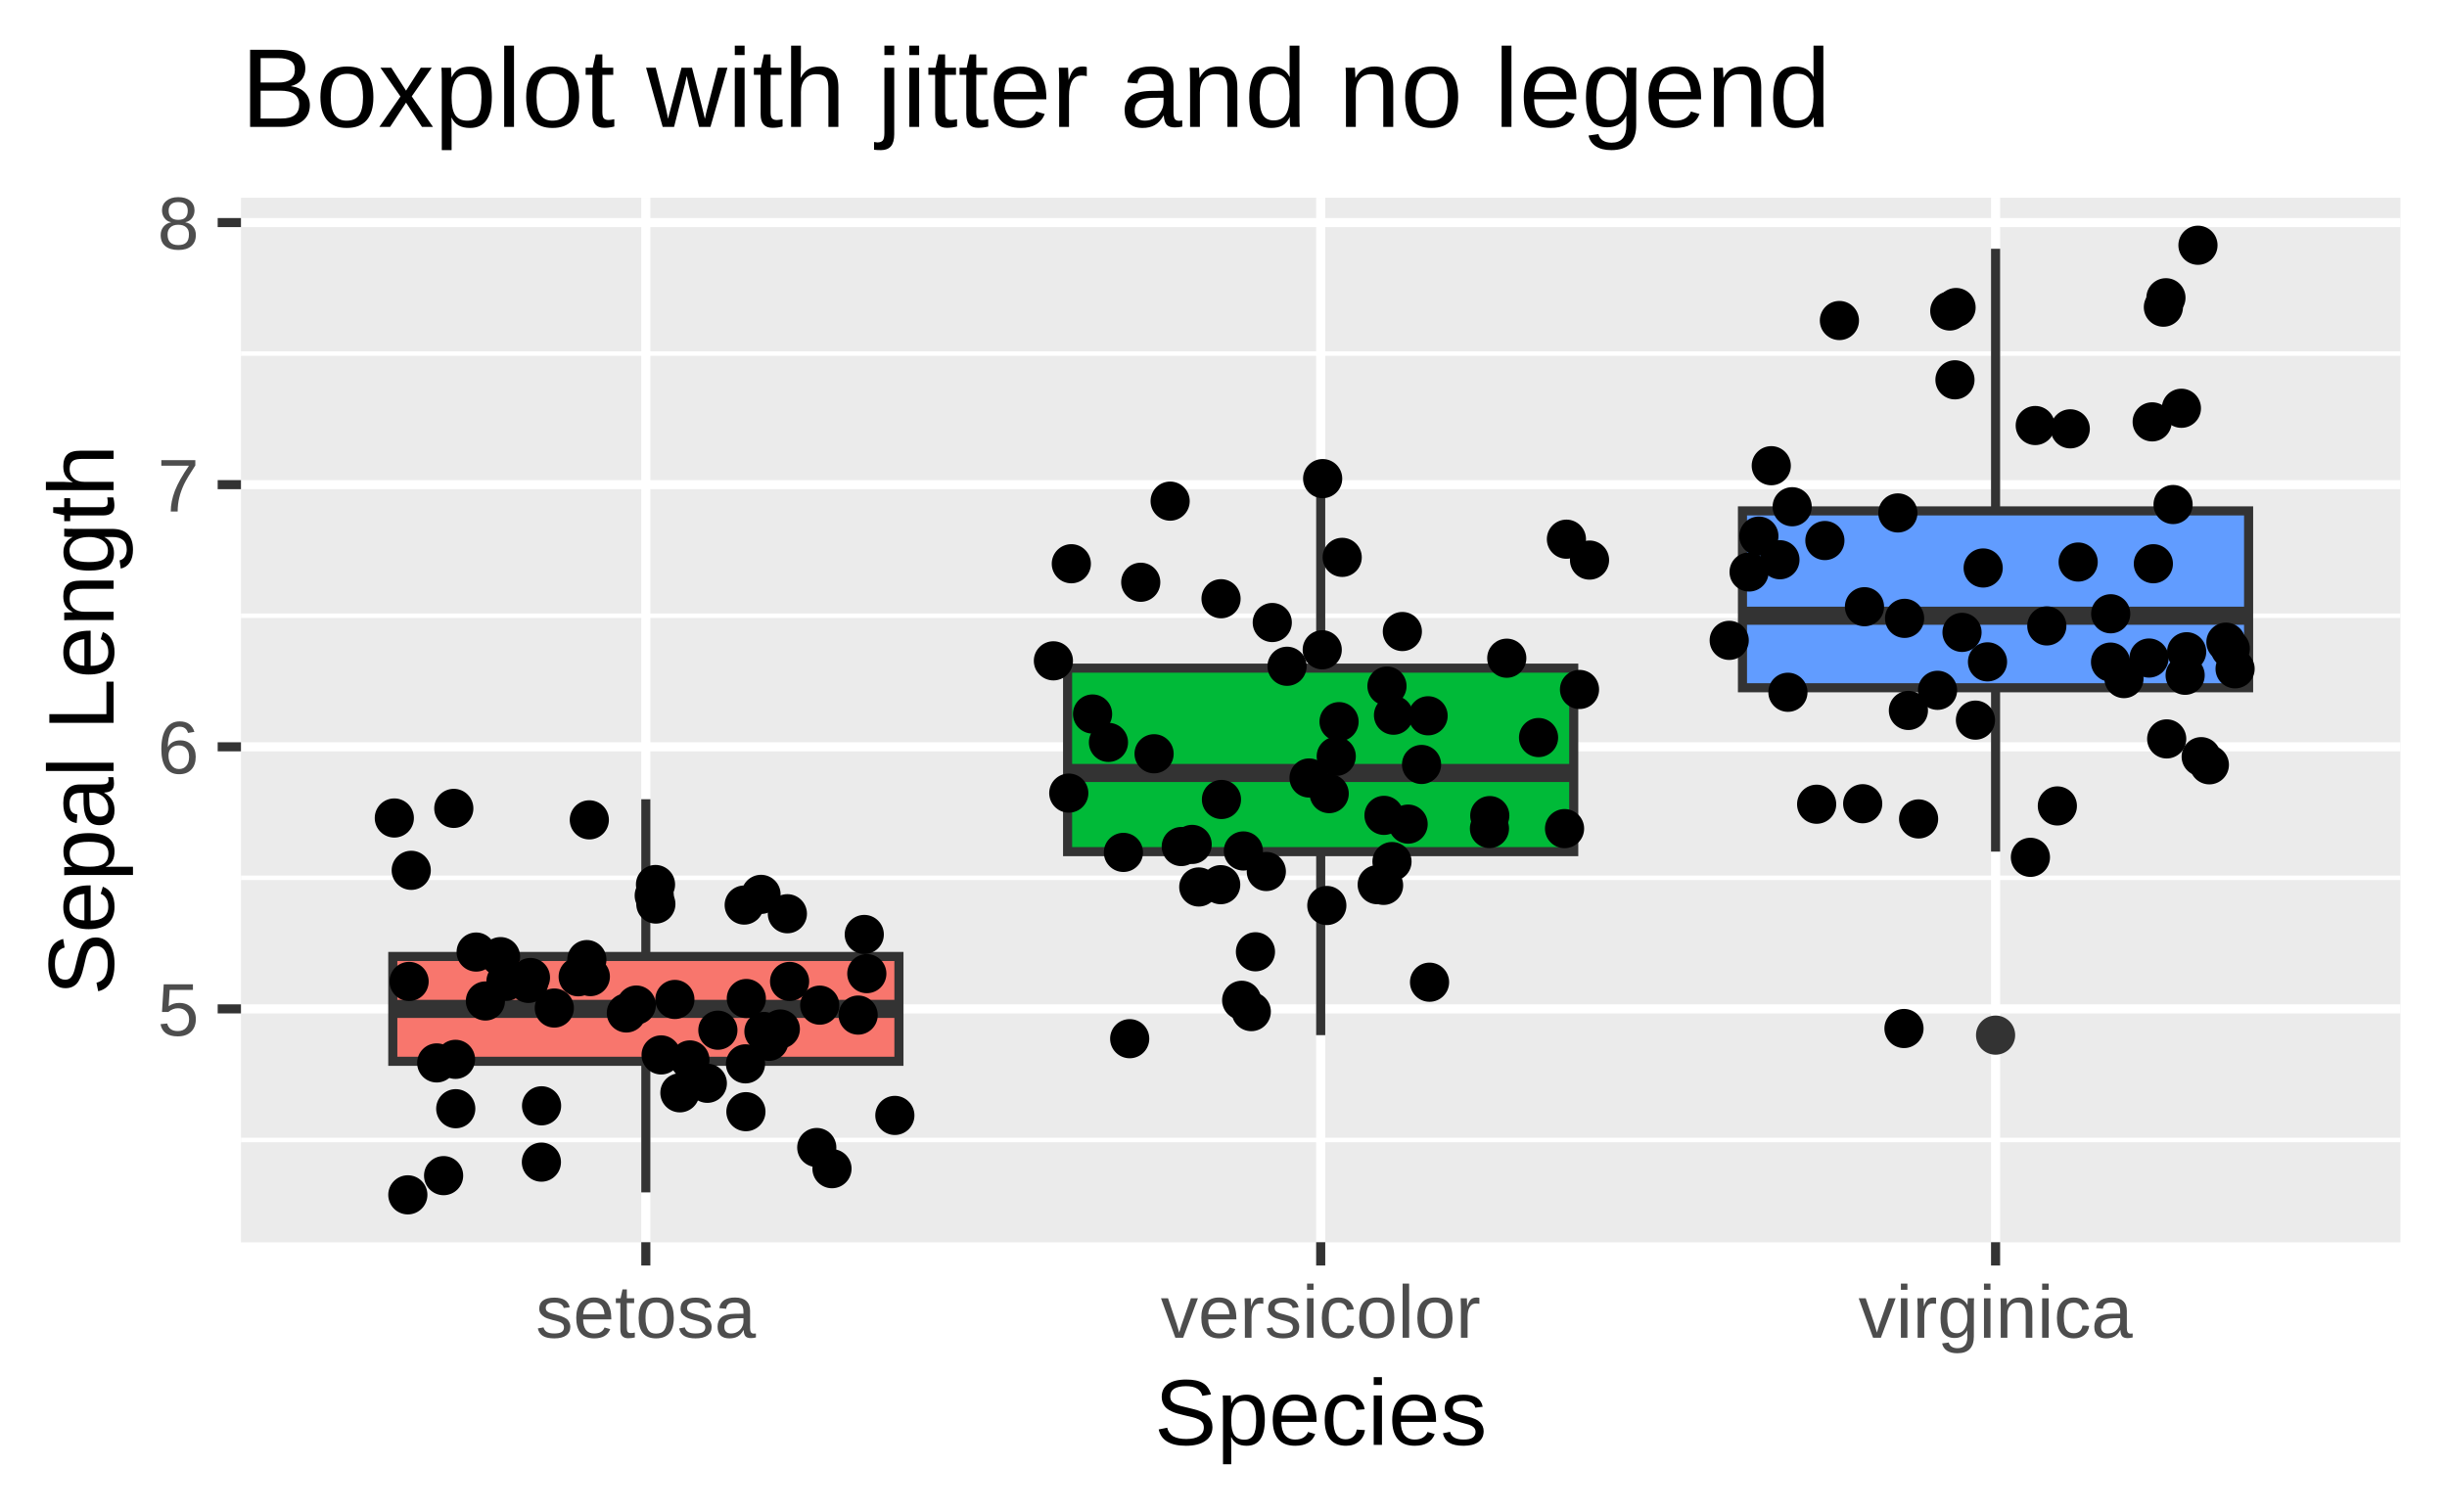
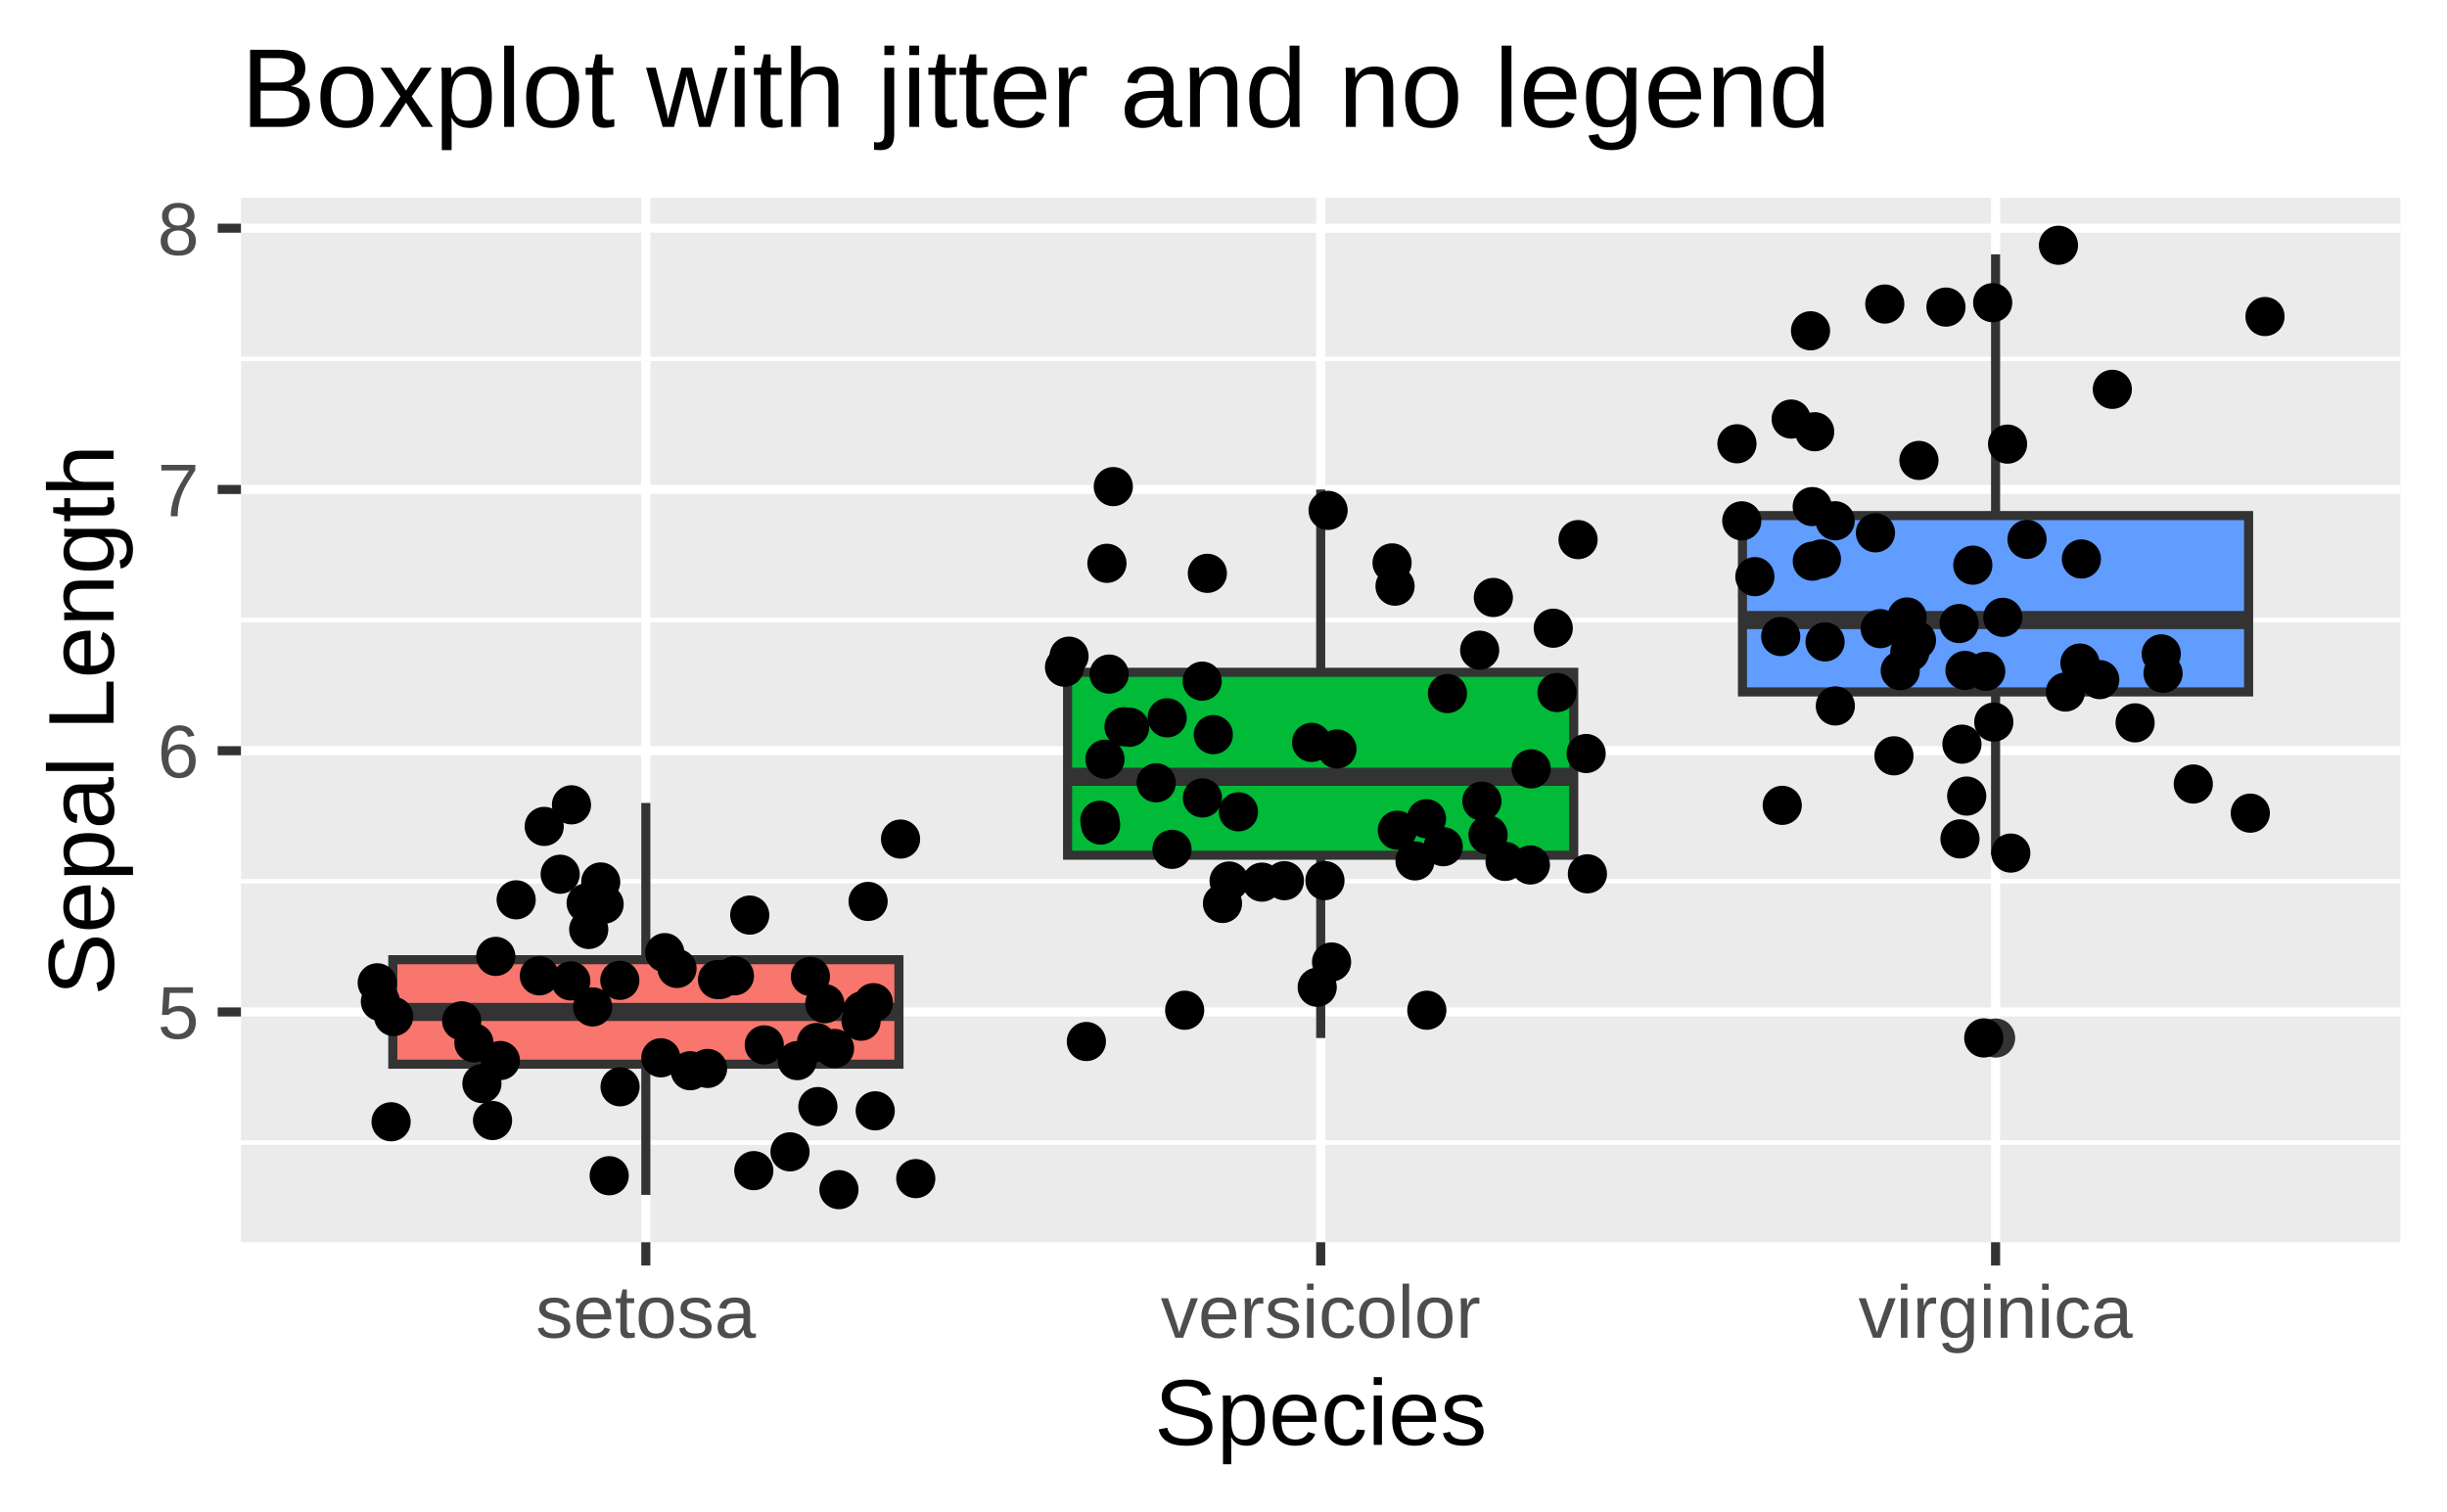
<svg xmlns="http://www.w3.org/2000/svg" class="svglite" width="288.00pt" height="177.98pt" viewBox="0 0 288.00 177.98">
  <defs>
    <style type="text/css">
    .svglite line, .svglite polyline, .svglite polygon, .svglite path, .svglite rect, .svglite circle {
      fill: none;
      stroke: #000000;
      stroke-linecap: round;
      stroke-linejoin: round;
      stroke-miterlimit: 10.00;
    }
    .svglite text {
      white-space: pre;
    }
  </style>
  </defs>
  <rect width="100%" height="100%" style="stroke: none; fill: #FFFFFF;" />
  <defs>
    <clipPath id="cpMC4wMHwyODguMDB8MC4wMHwxNzcuOTg=">
      <rect x="0.00" y="0.00" width="288.00" height="177.98" />
    </clipPath>
  </defs>
  <g clip-path="url(#cpMC4wMHwyODguMDB8MC4wMHwxNzcuOTg=)">
    <rect x="0.00" y="0.00" width="288.00" height="177.98" style="stroke-width: 1.07; stroke: #FFFFFF; fill: #FFFFFF;" />
  </g>
  <defs>
    <clipPath id="cpMjguMzZ8MjgyLjUyfDIzLjI4fDE0Ni4yMw==">
      <rect x="28.36" y="23.28" width="254.16" height="122.96" />
    </clipPath>
  </defs>
  <g clip-path="url(#cpMjguMzZ8MjgyLjUyfDIzLjI4fDE0Ni4yMw==)">
    <rect x="28.36" y="23.28" width="254.16" height="122.96" style="stroke-width: 1.07; stroke: none; fill: #EBEBEB;" />
-     <polyline points="28.36,134.19 282.52,134.19 " style="stroke-width: 0.53; stroke: #FFFFFF; stroke-linecap: butt;" />
-     <polyline points="28.36,103.33 282.52,103.33 " style="stroke-width: 0.53; stroke: #FFFFFF; stroke-linecap: butt;" />
-     <polyline points="28.36,72.48 282.52,72.48 " style="stroke-width: 0.53; stroke: #FFFFFF; stroke-linecap: butt;" />
-     <polyline points="28.36,41.62 282.52,41.62 " style="stroke-width: 0.53; stroke: #FFFFFF; stroke-linecap: butt;" />
-     <polyline points="28.36,118.76 282.52,118.76 " style="stroke-width: 1.07; stroke: #FFFFFF; stroke-linecap: butt;" />
-     <polyline points="28.36,87.91 282.52,87.91 " style="stroke-width: 1.07; stroke: #FFFFFF; stroke-linecap: butt;" />
-     <polyline points="28.36,57.05 282.52,57.05 " style="stroke-width: 1.07; stroke: #FFFFFF; stroke-linecap: butt;" />
-     <polyline points="28.36,26.20 282.52,26.20 " style="stroke-width: 1.07; stroke: #FFFFFF; stroke-linecap: butt;" />
+     <polyline points="28.36,134.50 282.52,134.50 " style="stroke-width: 0.53; stroke: #FFFFFF; stroke-linecap: butt;" />
+     <polyline points="28.36,103.74 282.52,103.74 " style="stroke-width: 0.53; stroke: #FFFFFF; stroke-linecap: butt;" />
+     <polyline points="28.36,72.99 282.52,72.99 " style="stroke-width: 0.53; stroke: #FFFFFF; stroke-linecap: butt;" />
+     <polyline points="28.36,42.24 282.52,42.24 " style="stroke-width: 0.53; stroke: #FFFFFF; stroke-linecap: butt;" />
+     <polyline points="28.36,119.12 282.52,119.12 " style="stroke-width: 1.07; stroke: #FFFFFF; stroke-linecap: butt;" />
+     <polyline points="28.36,88.37 282.52,88.37 " style="stroke-width: 1.07; stroke: #FFFFFF; stroke-linecap: butt;" />
+     <polyline points="28.36,57.62 282.52,57.62 " style="stroke-width: 1.07; stroke: #FFFFFF; stroke-linecap: butt;" />
+     <polyline points="28.36,26.86 282.52,26.86 " style="stroke-width: 1.07; stroke: #FFFFFF; stroke-linecap: butt;" />
    <polyline points="76.01,146.23 76.01,23.28 " style="stroke-width: 1.07; stroke: #FFFFFF; stroke-linecap: butt;" />
    <polyline points="155.44,146.23 155.44,23.28 " style="stroke-width: 1.07; stroke: #FFFFFF; stroke-linecap: butt;" />
    <polyline points="234.87,146.23 234.87,23.28 " style="stroke-width: 1.07; stroke: #FFFFFF; stroke-linecap: butt;" />
-     <line x1="76.01" y1="112.59" x2="76.01" y2="94.08" style="stroke-width: 1.07; stroke: #333333; stroke-linecap: butt;" />
-     <line x1="76.01" y1="124.93" x2="76.01" y2="140.36" style="stroke-width: 1.07; stroke: #333333; stroke-linecap: butt;" />
-     <polygon points="46.23,112.59 46.23,124.93 105.80,124.93 105.80,112.59 46.23,112.59 " style="stroke-width: 1.07; stroke: #333333; stroke-linecap: butt; stroke-linejoin: miter; fill: #F8766D;" />
-     <line x1="46.23" y1="118.76" x2="105.80" y2="118.76" style="stroke-width: 2.13; stroke: #333333; stroke-linecap: butt; stroke-linejoin: miter;" />
-     <line x1="155.44" y1="78.65" x2="155.44" y2="57.05" style="stroke-width: 1.07; stroke: #333333; stroke-linecap: butt;" />
-     <line x1="155.44" y1="100.25" x2="155.44" y2="121.85" style="stroke-width: 1.07; stroke: #333333; stroke-linecap: butt;" />
-     <polygon points="125.65,78.65 125.65,100.25 185.22,100.25 185.22,78.65 125.65,78.65 " style="stroke-width: 1.07; stroke: #333333; stroke-linecap: butt; stroke-linejoin: miter; fill: #00BA38;" />
-     <line x1="125.65" y1="90.99" x2="185.22" y2="90.99" style="stroke-width: 2.13; stroke: #333333; stroke-linecap: butt; stroke-linejoin: miter;" />
-     <circle cx="234.87" cy="121.85" r="1.95" style="stroke-width: 0.71; stroke: #333333; fill: #333333;" />
-     <line x1="234.87" y1="60.14" x2="234.87" y2="29.28" style="stroke-width: 1.07; stroke: #333333; stroke-linecap: butt;" />
-     <line x1="234.87" y1="80.96" x2="234.87" y2="100.25" style="stroke-width: 1.07; stroke: #333333; stroke-linecap: butt;" />
-     <polygon points="205.08,60.14 205.08,80.96 264.65,80.96 264.65,60.14 205.08,60.14 " style="stroke-width: 1.07; stroke: #333333; stroke-linecap: butt; stroke-linejoin: miter; fill: #619CFF;" />
-     <line x1="205.08" y1="72.48" x2="264.65" y2="72.48" style="stroke-width: 2.13; stroke: #333333; stroke-linecap: butt; stroke-linejoin: miter;" />
-     <circle cx="92.93" cy="115.53" r="1.95" style="stroke-width: 0.71; fill: #000000;" />
-     <circle cx="84.49" cy="121.27" r="1.95" style="stroke-width: 0.71; fill: #000000;" />
-     <circle cx="80.02" cy="128.64" r="1.95" style="stroke-width: 0.71; fill: #000000;" />
-     <circle cx="53.64" cy="130.51" r="1.95" style="stroke-width: 0.71; fill: #000000;" />
-     <circle cx="96.48" cy="118.32" r="1.95" style="stroke-width: 0.71; fill: #000000;" />
-     <circle cx="92.67" cy="107.56" r="1.95" style="stroke-width: 0.71; fill: #000000;" />
-     <circle cx="63.74" cy="130.17" r="1.95" style="stroke-width: 0.71; fill: #000000;" />
-     <circle cx="73.72" cy="119.24" r="1.95" style="stroke-width: 0.71; fill: #000000;" />
-     <circle cx="97.92" cy="137.57" r="1.95" style="stroke-width: 0.71; fill: #000000;" />
-     <circle cx="90.50" cy="122.58" r="1.95" style="stroke-width: 0.71; fill: #000000;" />
-     <circle cx="87.59" cy="106.54" r="1.95" style="stroke-width: 0.71; fill: #000000;" />
-     <circle cx="81.20" cy="124.77" r="1.95" style="stroke-width: 0.71; fill: #000000;" />
-     <circle cx="53.61" cy="124.70" r="1.95" style="stroke-width: 0.71; fill: #000000;" />
-     <circle cx="48.00" cy="140.65" r="1.95" style="stroke-width: 0.71; fill: #000000;" />
-     <circle cx="53.41" cy="95.16" r="1.95" style="stroke-width: 0.71; fill: #000000;" />
-     <circle cx="69.36" cy="96.51" r="1.95" style="stroke-width: 0.71; fill: #000000;" />
-     <circle cx="89.57" cy="105.28" r="1.95" style="stroke-width: 0.71; fill: #000000;" />
-     <circle cx="69.48" cy="114.96" r="1.95" style="stroke-width: 0.71; fill: #000000;" />
-     <circle cx="46.41" cy="96.29" r="1.95" style="stroke-width: 0.71; fill: #000000;" />
-     <circle cx="48.15" cy="115.53" r="1.95" style="stroke-width: 0.71; fill: #000000;" />
-     <circle cx="77.00" cy="105.42" r="1.95" style="stroke-width: 0.71; fill: #000000;" />
-     <circle cx="68.05" cy="114.98" r="1.95" style="stroke-width: 0.71; fill: #000000;" />
-     <circle cx="87.79" cy="130.86" r="1.95" style="stroke-width: 0.71; fill: #000000;" />
-     <circle cx="102.02" cy="114.61" r="1.95" style="stroke-width: 0.71; fill: #000000;" />
-     <circle cx="77.81" cy="124.18" r="1.95" style="stroke-width: 0.71; fill: #000000;" />
-     <circle cx="57.13" cy="117.83" r="1.95" style="stroke-width: 0.71; fill: #000000;" />
-     <circle cx="101.00" cy="119.49" r="1.95" style="stroke-width: 0.71; fill: #000000;" />
-     <circle cx="69.07" cy="112.96" r="1.95" style="stroke-width: 0.71; fill: #000000;" />
-     <circle cx="56.04" cy="112.07" r="1.95" style="stroke-width: 0.71; fill: #000000;" />
-     <circle cx="83.25" cy="127.52" r="1.95" style="stroke-width: 0.71; fill: #000000;" />
-     <circle cx="51.40" cy="125.12" r="1.95" style="stroke-width: 0.71; fill: #000000;" />
-     <circle cx="77.19" cy="106.42" r="1.95" style="stroke-width: 0.71; fill: #000000;" />
-     <circle cx="58.91" cy="112.61" r="1.95" style="stroke-width: 0.71; fill: #000000;" />
-     <circle cx="77.15" cy="104.12" r="1.95" style="stroke-width: 0.71; fill: #000000;" />
-     <circle cx="91.84" cy="121.13" r="1.95" style="stroke-width: 0.71; fill: #000000;" />
-     <circle cx="74.89" cy="118.31" r="1.95" style="stroke-width: 0.71; fill: #000000;" />
-     <circle cx="48.40" cy="102.45" r="1.95" style="stroke-width: 0.71; fill: #000000;" />
-     <circle cx="89.91" cy="121.42" r="1.95" style="stroke-width: 0.71; fill: #000000;" />
-     <circle cx="52.21" cy="138.39" r="1.95" style="stroke-width: 0.71; fill: #000000;" />
-     <circle cx="62.20" cy="115.76" r="1.95" style="stroke-width: 0.71; fill: #000000;" />
-     <circle cx="87.84" cy="117.54" r="1.95" style="stroke-width: 0.71; fill: #000000;" />
-     <circle cx="96.13" cy="135.08" r="1.95" style="stroke-width: 0.71; fill: #000000;" />
-     <circle cx="63.72" cy="136.80" r="1.95" style="stroke-width: 0.71; fill: #000000;" />
-     <circle cx="65.24" cy="118.66" r="1.95" style="stroke-width: 0.71; fill: #000000;" />
-     <circle cx="59.55" cy="115.52" r="1.95" style="stroke-width: 0.71; fill: #000000;" />
-     <circle cx="87.74" cy="125.23" r="1.95" style="stroke-width: 0.71; fill: #000000;" />
-     <circle cx="62.43" cy="115.07" r="1.95" style="stroke-width: 0.71; fill: #000000;" />
-     <circle cx="105.32" cy="131.30" r="1.95" style="stroke-width: 0.71; fill: #000000;" />
-     <circle cx="101.72" cy="110.00" r="1.95" style="stroke-width: 0.71; fill: #000000;" />
-     <circle cx="79.43" cy="117.65" r="1.95" style="stroke-width: 0.71; fill: #000000;" />
-     <circle cx="155.67" cy="56.34" r="1.95" style="stroke-width: 0.71; fill: #000000;" />
-     <circle cx="155.62" cy="76.49" r="1.95" style="stroke-width: 0.71; fill: #000000;" />
-     <circle cx="137.72" cy="58.99" r="1.95" style="stroke-width: 0.71; fill: #000000;" />
-     <circle cx="143.67" cy="104.14" r="1.95" style="stroke-width: 0.71; fill: #000000;" />
-     <circle cx="149.74" cy="73.28" r="1.95" style="stroke-width: 0.71; fill: #000000;" />
-     <circle cx="175.30" cy="97.53" r="1.95" style="stroke-width: 0.71; fill: #000000;" />
-     <circle cx="123.98" cy="77.79" r="1.95" style="stroke-width: 0.71; fill: #000000;" />
-     <circle cx="132.96" cy="122.27" r="1.95" style="stroke-width: 0.71; fill: #000000;" />
-     <circle cx="143.71" cy="70.48" r="1.95" style="stroke-width: 0.71; fill: #000000;" />
-     <circle cx="147.76" cy="112.04" r="1.95" style="stroke-width: 0.71; fill: #000000;" />
-     <circle cx="146.14" cy="117.75" r="1.95" style="stroke-width: 0.71; fill: #000000;" />
-     <circle cx="154.07" cy="91.58" r="1.95" style="stroke-width: 0.71; fill: #000000;" />
-     <circle cx="157.27" cy="89.03" r="1.95" style="stroke-width: 0.71; fill: #000000;" />
-     <circle cx="164.01" cy="84.19" r="1.95" style="stroke-width: 0.71; fill: #000000;" />
-     <circle cx="146.34" cy="100.17" r="1.95" style="stroke-width: 0.71; fill: #000000;" />
-     <circle cx="157.97" cy="65.61" r="1.95" style="stroke-width: 0.71; fill: #000000;" />
-     <circle cx="139.03" cy="99.65" r="1.95" style="stroke-width: 0.71; fill: #000000;" />
-     <circle cx="143.76" cy="94.11" r="1.95" style="stroke-width: 0.71; fill: #000000;" />
-     <circle cx="185.90" cy="81.16" r="1.95" style="stroke-width: 0.71; fill: #000000;" />
-     <circle cx="140.31" cy="99.40" r="1.95" style="stroke-width: 0.71; fill: #000000;" />
-     <circle cx="167.31" cy="89.99" r="1.95" style="stroke-width: 0.71; fill: #000000;" />
-     <circle cx="157.60" cy="84.95" r="1.95" style="stroke-width: 0.71; fill: #000000;" />
-     <circle cx="151.48" cy="78.43" r="1.95" style="stroke-width: 0.71; fill: #000000;" />
-     <circle cx="168.08" cy="84.26" r="1.95" style="stroke-width: 0.71; fill: #000000;" />
-     <circle cx="165.05" cy="74.34" r="1.95" style="stroke-width: 0.71; fill: #000000;" />
-     <circle cx="134.26" cy="68.54" r="1.95" style="stroke-width: 0.71; fill: #000000;" />
-     <circle cx="184.36" cy="63.47" r="1.95" style="stroke-width: 0.71; fill: #000000;" />
-     <circle cx="126.09" cy="66.36" r="1.95" style="stroke-width: 0.71; fill: #000000;" />
-     <circle cx="135.83" cy="88.73" r="1.95" style="stroke-width: 0.71; fill: #000000;" />
-     <circle cx="184.14" cy="97.54" r="1.95" style="stroke-width: 0.71; fill: #000000;" />
-     <circle cx="149.04" cy="102.59" r="1.95" style="stroke-width: 0.71; fill: #000000;" />
-     <circle cx="162.09" cy="104.14" r="1.95" style="stroke-width: 0.71; fill: #000000;" />
-     <circle cx="156.44" cy="93.42" r="1.95" style="stroke-width: 0.71; fill: #000000;" />
-     <circle cx="181.08" cy="86.82" r="1.95" style="stroke-width: 0.71; fill: #000000;" />
-     <circle cx="156.16" cy="106.59" r="1.95" style="stroke-width: 0.71; fill: #000000;" />
-     <circle cx="130.46" cy="87.39" r="1.95" style="stroke-width: 0.71; fill: #000000;" />
-     <circle cx="187.08" cy="65.93" r="1.95" style="stroke-width: 0.71; fill: #000000;" />
-     <circle cx="177.34" cy="77.48" r="1.95" style="stroke-width: 0.71; fill: #000000;" />
-     <circle cx="132.22" cy="100.34" r="1.95" style="stroke-width: 0.71; fill: #000000;" />
-     <circle cx="162.84" cy="104.22" r="1.95" style="stroke-width: 0.71; fill: #000000;" />
-     <circle cx="141.09" cy="104.41" r="1.95" style="stroke-width: 0.71; fill: #000000;" />
-     <circle cx="128.59" cy="84.05" r="1.95" style="stroke-width: 0.71; fill: #000000;" />
-     <circle cx="125.79" cy="93.36" r="1.95" style="stroke-width: 0.71; fill: #000000;" />
-     <circle cx="147.27" cy="119.08" r="1.95" style="stroke-width: 0.71; fill: #000000;" />
-     <circle cx="163.83" cy="101.42" r="1.95" style="stroke-width: 0.71; fill: #000000;" />
-     <circle cx="162.89" cy="95.98" r="1.95" style="stroke-width: 0.71; fill: #000000;" />
-     <circle cx="165.73" cy="97.01" r="1.95" style="stroke-width: 0.71; fill: #000000;" />
-     <circle cx="163.24" cy="80.76" r="1.95" style="stroke-width: 0.71; fill: #000000;" />
-     <circle cx="168.25" cy="115.62" r="1.95" style="stroke-width: 0.71; fill: #000000;" />
-     <circle cx="175.34" cy="96.01" r="1.95" style="stroke-width: 0.71; fill: #000000;" />
-     <circle cx="263.06" cy="78.73" r="1.95" style="stroke-width: 0.71; fill: #000000;" />
-     <circle cx="242.14" cy="94.87" r="1.95" style="stroke-width: 0.71; fill: #000000;" />
-     <circle cx="208.47" cy="54.82" r="1.95" style="stroke-width: 0.71; fill: #000000;" />
-     <circle cx="257.18" cy="79.49" r="1.95" style="stroke-width: 0.71; fill: #000000;" />
-     <circle cx="248.42" cy="72.25" r="1.95" style="stroke-width: 0.71; fill: #000000;" />
-     <circle cx="216.49" cy="37.73" r="1.95" style="stroke-width: 0.71; fill: #000000;" />
-     <circle cx="224.09" cy="121.07" r="1.95" style="stroke-width: 0.71; fill: #000000;" />
-     <circle cx="256.74" cy="48.06" r="1.95" style="stroke-width: 0.71; fill: #000000;" />
-     <circle cx="233.41" cy="66.86" r="1.95" style="stroke-width: 0.71; fill: #000000;" />
-     <circle cx="253.30" cy="49.66" r="1.95" style="stroke-width: 0.71; fill: #000000;" />
-     <circle cx="219.44" cy="71.42" r="1.95" style="stroke-width: 0.71; fill: #000000;" />
-     <circle cx="230.92" cy="74.44" r="1.95" style="stroke-width: 0.71; fill: #000000;" />
-     <circle cx="207.01" cy="63.11" r="1.95" style="stroke-width: 0.71; fill: #000000;" />
-     <circle cx="225.81" cy="96.40" r="1.95" style="stroke-width: 0.71; fill: #000000;" />
-     <circle cx="219.23" cy="94.61" r="1.95" style="stroke-width: 0.71; fill: #000000;" />
-     <circle cx="261.98" cy="75.59" r="1.95" style="stroke-width: 0.71; fill: #000000;" />
-     <circle cx="224.16" cy="72.79" r="1.95" style="stroke-width: 0.71; fill: #000000;" />
-     <circle cx="229.48" cy="36.61" r="1.95" style="stroke-width: 0.71; fill: #000000;" />
-     <circle cx="230.22" cy="36.20" r="1.95" style="stroke-width: 0.71; fill: #000000;" />
-     <circle cx="259.07" cy="89.07" r="1.95" style="stroke-width: 0.71; fill: #000000;" />
-     <circle cx="210.93" cy="59.65" r="1.95" style="stroke-width: 0.71; fill: #000000;" />
-     <circle cx="238.97" cy="100.92" r="1.95" style="stroke-width: 0.71; fill: #000000;" />
-     <circle cx="254.92" cy="35.05" r="1.95" style="stroke-width: 0.71; fill: #000000;" />
-     <circle cx="248.40" cy="77.94" r="1.95" style="stroke-width: 0.71; fill: #000000;" />
-     <circle cx="209.49" cy="65.89" r="1.95" style="stroke-width: 0.71; fill: #000000;" />
-     <circle cx="239.54" cy="50.09" r="1.95" style="stroke-width: 0.71; fill: #000000;" />
-     <circle cx="228.04" cy="81.26" r="1.95" style="stroke-width: 0.71; fill: #000000;" />
-     <circle cx="232.50" cy="84.77" r="1.95" style="stroke-width: 0.71; fill: #000000;" />
-     <circle cx="262.49" cy="76.36" r="1.95" style="stroke-width: 0.71; fill: #000000;" />
-     <circle cx="243.66" cy="50.48" r="1.95" style="stroke-width: 0.71; fill: #000000;" />
-     <circle cx="230.09" cy="44.71" r="1.95" style="stroke-width: 0.71; fill: #000000;" />
-     <circle cx="258.69" cy="28.87" r="1.95" style="stroke-width: 0.71; fill: #000000;" />
-     <circle cx="257.36" cy="76.72" r="1.95" style="stroke-width: 0.71; fill: #000000;" />
-     <circle cx="252.93" cy="77.46" r="1.95" style="stroke-width: 0.71; fill: #000000;" />
-     <circle cx="224.61" cy="83.63" r="1.95" style="stroke-width: 0.71; fill: #000000;" />
-     <circle cx="254.62" cy="36.16" r="1.95" style="stroke-width: 0.71; fill: #000000;" />
-     <circle cx="249.98" cy="79.88" r="1.95" style="stroke-width: 0.71; fill: #000000;" />
-     <circle cx="203.52" cy="75.38" r="1.95" style="stroke-width: 0.71; fill: #000000;" />
-     <circle cx="255.01" cy="86.98" r="1.95" style="stroke-width: 0.71; fill: #000000;" />
-     <circle cx="223.37" cy="60.38" r="1.95" style="stroke-width: 0.71; fill: #000000;" />
-     <circle cx="253.44" cy="66.36" r="1.95" style="stroke-width: 0.71; fill: #000000;" />
-     <circle cx="255.76" cy="59.39" r="1.95" style="stroke-width: 0.71; fill: #000000;" />
-     <circle cx="213.81" cy="94.67" r="1.95" style="stroke-width: 0.71; fill: #000000;" />
-     <circle cx="214.78" cy="63.63" r="1.95" style="stroke-width: 0.71; fill: #000000;" />
-     <circle cx="244.59" cy="66.16" r="1.95" style="stroke-width: 0.71; fill: #000000;" />
-     <circle cx="205.86" cy="67.33" r="1.95" style="stroke-width: 0.71; fill: #000000;" />
-     <circle cx="233.92" cy="77.91" r="1.95" style="stroke-width: 0.71; fill: #000000;" />
-     <circle cx="240.90" cy="73.68" r="1.95" style="stroke-width: 0.71; fill: #000000;" />
-     <circle cx="210.43" cy="81.49" r="1.95" style="stroke-width: 0.71; fill: #000000;" />
-     <circle cx="260.03" cy="90.03" r="1.95" style="stroke-width: 0.71; fill: #000000;" />
+     <line x1="76.01" y1="112.97" x2="76.01" y2="94.52" style="stroke-width: 1.07; stroke: #333333; stroke-linecap: butt;" />
+     <line x1="76.01" y1="125.27" x2="76.01" y2="140.65" style="stroke-width: 1.07; stroke: #333333; stroke-linecap: butt;" />
+     <polygon points="46.23,112.97 46.23,125.27 105.80,125.27 105.80,112.97 46.23,112.97 " style="stroke-width: 1.07; stroke: #333333; stroke-linecap: butt; stroke-linejoin: miter; fill: #F8766D;" />
+     <line x1="46.23" y1="119.12" x2="105.80" y2="119.12" style="stroke-width: 2.13; stroke: #333333; stroke-linecap: butt; stroke-linejoin: miter;" />
+     <line x1="155.44" y1="79.14" x2="155.44" y2="57.62" style="stroke-width: 1.07; stroke: #333333; stroke-linecap: butt;" />
+     <line x1="155.44" y1="100.67" x2="155.44" y2="122.19" style="stroke-width: 1.07; stroke: #333333; stroke-linecap: butt;" />
+     <polygon points="125.65,79.14 125.65,100.67 185.22,100.67 185.22,79.14 125.65,79.14 " style="stroke-width: 1.07; stroke: #333333; stroke-linecap: butt; stroke-linejoin: miter; fill: #00BA38;" />
+     <line x1="125.65" y1="91.44" x2="185.22" y2="91.44" style="stroke-width: 2.13; stroke: #333333; stroke-linecap: butt; stroke-linejoin: miter;" />
+     <circle cx="234.87" cy="122.19" r="1.95" style="stroke-width: 0.71; stroke: #333333; fill: #333333;" />
+     <line x1="234.87" y1="60.69" x2="234.87" y2="29.94" style="stroke-width: 1.07; stroke: #333333; stroke-linecap: butt;" />
+     <line x1="234.87" y1="81.45" x2="234.87" y2="100.67" style="stroke-width: 1.07; stroke: #333333; stroke-linecap: butt;" />
+     <polygon points="205.08,60.69 205.08,81.45 264.65,81.45 264.65,60.69 205.08,60.69 " style="stroke-width: 1.07; stroke: #333333; stroke-linecap: butt; stroke-linejoin: miter; fill: #619CFF;" />
+     <line x1="205.08" y1="72.99" x2="264.65" y2="72.99" style="stroke-width: 2.13; stroke: #333333; stroke-linecap: butt; stroke-linejoin: miter;" />
+     <circle cx="44.40" cy="115.69" r="1.95" style="stroke-width: 0.71; fill: #000000;" />
+     <circle cx="96.10" cy="122.72" r="1.95" style="stroke-width: 0.71; fill: #000000;" />
+     <circle cx="72.98" cy="127.93" r="1.95" style="stroke-width: 0.71; fill: #000000;" />
+     <circle cx="96.26" cy="130.26" r="1.95" style="stroke-width: 0.71; fill: #000000;" />
+     <circle cx="101.51" cy="118.98" r="1.95" style="stroke-width: 0.71; fill: #000000;" />
+     <circle cx="71.10" cy="106.44" r="1.95" style="stroke-width: 0.71; fill: #000000;" />
+     <circle cx="46.03" cy="132.05" r="1.95" style="stroke-width: 0.71; fill: #000000;" />
+     <circle cx="69.75" cy="118.53" r="1.95" style="stroke-width: 0.71; fill: #000000;" />
+     <circle cx="88.72" cy="137.80" r="1.95" style="stroke-width: 0.71; fill: #000000;" />
+     <circle cx="55.78" cy="122.76" r="1.95" style="stroke-width: 0.71; fill: #000000;" />
+     <circle cx="68.99" cy="106.30" r="1.95" style="stroke-width: 0.71; fill: #000000;" />
+     <circle cx="77.78" cy="124.52" r="1.95" style="stroke-width: 0.71; fill: #000000;" />
+     <circle cx="83.28" cy="125.77" r="1.95" style="stroke-width: 0.71; fill: #000000;" />
+     <circle cx="98.74" cy="140.04" r="1.95" style="stroke-width: 0.71; fill: #000000;" />
+     <circle cx="67.26" cy="94.74" r="1.95" style="stroke-width: 0.71; fill: #000000;" />
+     <circle cx="105.99" cy="98.77" r="1.95" style="stroke-width: 0.71; fill: #000000;" />
+     <circle cx="60.75" cy="105.92" r="1.95" style="stroke-width: 0.71; fill: #000000;" />
+     <circle cx="63.48" cy="114.87" r="1.95" style="stroke-width: 0.71; fill: #000000;" />
+     <circle cx="64.05" cy="97.28" r="1.95" style="stroke-width: 0.71; fill: #000000;" />
+     <circle cx="72.95" cy="115.40" r="1.95" style="stroke-width: 0.71; fill: #000000;" />
+     <circle cx="88.24" cy="107.72" r="1.95" style="stroke-width: 0.71; fill: #000000;" />
+     <circle cx="95.38" cy="114.94" r="1.95" style="stroke-width: 0.71; fill: #000000;" />
+     <circle cx="57.97" cy="131.90" r="1.95" style="stroke-width: 0.71; fill: #000000;" />
+     <circle cx="84.45" cy="115.31" r="1.95" style="stroke-width: 0.71; fill: #000000;" />
+     <circle cx="93.83" cy="124.85" r="1.95" style="stroke-width: 0.71; fill: #000000;" />
+     <circle cx="44.77" cy="117.90" r="1.95" style="stroke-width: 0.71; fill: #000000;" />
+     <circle cx="46.33" cy="119.66" r="1.95" style="stroke-width: 0.71; fill: #000000;" />
+     <circle cx="78.24" cy="112.14" r="1.95" style="stroke-width: 0.71; fill: #000000;" />
+     <circle cx="79.68" cy="114.00" r="1.95" style="stroke-width: 0.71; fill: #000000;" />
+     <circle cx="56.72" cy="127.55" r="1.95" style="stroke-width: 0.71; fill: #000000;" />
+     <circle cx="81.24" cy="126.04" r="1.95" style="stroke-width: 0.71; fill: #000000;" />
+     <circle cx="102.17" cy="106.11" r="1.95" style="stroke-width: 0.71; fill: #000000;" />
+     <circle cx="58.35" cy="112.58" r="1.95" style="stroke-width: 0.71; fill: #000000;" />
+     <circle cx="70.70" cy="103.82" r="1.95" style="stroke-width: 0.71; fill: #000000;" />
+     <circle cx="89.95" cy="123.00" r="1.95" style="stroke-width: 0.71; fill: #000000;" />
+     <circle cx="102.80" cy="118.03" r="1.95" style="stroke-width: 0.71; fill: #000000;" />
+     <circle cx="65.93" cy="102.91" r="1.95" style="stroke-width: 0.71; fill: #000000;" />
+     <circle cx="98.22" cy="123.42" r="1.95" style="stroke-width: 0.71; fill: #000000;" />
+     <circle cx="107.78" cy="138.74" r="1.95" style="stroke-width: 0.71; fill: #000000;" />
+     <circle cx="84.78" cy="115.29" r="1.95" style="stroke-width: 0.71; fill: #000000;" />
+     <circle cx="54.34" cy="120.17" r="1.95" style="stroke-width: 0.71; fill: #000000;" />
+     <circle cx="92.98" cy="135.59" r="1.95" style="stroke-width: 0.71; fill: #000000;" />
+     <circle cx="71.70" cy="138.40" r="1.95" style="stroke-width: 0.71; fill: #000000;" />
+     <circle cx="101.34" cy="120.21" r="1.95" style="stroke-width: 0.71; fill: #000000;" />
+     <circle cx="67.18" cy="115.47" r="1.95" style="stroke-width: 0.71; fill: #000000;" />
+     <circle cx="58.89" cy="124.84" r="1.95" style="stroke-width: 0.71; fill: #000000;" />
+     <circle cx="86.44" cy="114.87" r="1.95" style="stroke-width: 0.71; fill: #000000;" />
+     <circle cx="103.01" cy="130.76" r="1.95" style="stroke-width: 0.71; fill: #000000;" />
+     <circle cx="69.29" cy="109.41" r="1.95" style="stroke-width: 0.71; fill: #000000;" />
+     <circle cx="97.08" cy="118.15" r="1.95" style="stroke-width: 0.71; fill: #000000;" />
+     <circle cx="131.03" cy="57.28" r="1.95" style="stroke-width: 0.71; fill: #000000;" />
+     <circle cx="125.82" cy="77.24" r="1.95" style="stroke-width: 0.71; fill: #000000;" />
+     <circle cx="156.31" cy="60.08" r="1.95" style="stroke-width: 0.71; fill: #000000;" />
+     <circle cx="148.52" cy="103.84" r="1.95" style="stroke-width: 0.71; fill: #000000;" />
+     <circle cx="182.81" cy="73.95" r="1.95" style="stroke-width: 0.71; fill: #000000;" />
+     <circle cx="129.54" cy="97.12" r="1.95" style="stroke-width: 0.71; fill: #000000;" />
+     <circle cx="125.29" cy="78.54" r="1.95" style="stroke-width: 0.71; fill: #000000;" />
+     <circle cx="127.86" cy="122.60" r="1.95" style="stroke-width: 0.71; fill: #000000;" />
+     <circle cx="164.19" cy="69.00" r="1.95" style="stroke-width: 0.71; fill: #000000;" />
+     <circle cx="156.72" cy="113.24" r="1.95" style="stroke-width: 0.71; fill: #000000;" />
+     <circle cx="167.93" cy="118.92" r="1.95" style="stroke-width: 0.71; fill: #000000;" />
+     <circle cx="180.21" cy="90.51" r="1.95" style="stroke-width: 0.71; fill: #000000;" />
+     <circle cx="157.35" cy="88.17" r="1.95" style="stroke-width: 0.71; fill: #000000;" />
+     <circle cx="142.80" cy="86.48" r="1.95" style="stroke-width: 0.71; fill: #000000;" />
+     <circle cx="177.14" cy="101.40" r="1.95" style="stroke-width: 0.71; fill: #000000;" />
+     <circle cx="130.28" cy="66.31" r="1.95" style="stroke-width: 0.71; fill: #000000;" />
+     <circle cx="180.12" cy="101.82" r="1.95" style="stroke-width: 0.71; fill: #000000;" />
+     <circle cx="141.52" cy="93.93" r="1.95" style="stroke-width: 0.71; fill: #000000;" />
+     <circle cx="170.36" cy="81.64" r="1.95" style="stroke-width: 0.71; fill: #000000;" />
+     <circle cx="166.54" cy="101.34" r="1.95" style="stroke-width: 0.71; fill: #000000;" />
+     <circle cx="136.08" cy="92.15" r="1.95" style="stroke-width: 0.71; fill: #000000;" />
+     <circle cx="137.37" cy="84.50" r="1.95" style="stroke-width: 0.71; fill: #000000;" />
+     <circle cx="130.54" cy="79.35" r="1.95" style="stroke-width: 0.71; fill: #000000;" />
+     <circle cx="132.29" cy="85.55" r="1.95" style="stroke-width: 0.71; fill: #000000;" />
+     <circle cx="174.15" cy="76.54" r="1.95" style="stroke-width: 0.71; fill: #000000;" />
+     <circle cx="175.76" cy="70.33" r="1.95" style="stroke-width: 0.71; fill: #000000;" />
+     <circle cx="185.73" cy="63.52" r="1.95" style="stroke-width: 0.71; fill: #000000;" />
+     <circle cx="142.10" cy="67.49" r="1.95" style="stroke-width: 0.71; fill: #000000;" />
+     <circle cx="186.68" cy="88.70" r="1.95" style="stroke-width: 0.71; fill: #000000;" />
+     <circle cx="175.14" cy="98.28" r="1.95" style="stroke-width: 0.71; fill: #000000;" />
+     <circle cx="151.17" cy="103.67" r="1.95" style="stroke-width: 0.71; fill: #000000;" />
+     <circle cx="186.83" cy="102.86" r="1.95" style="stroke-width: 0.71; fill: #000000;" />
+     <circle cx="174.41" cy="94.31" r="1.95" style="stroke-width: 0.71; fill: #000000;" />
+     <circle cx="154.37" cy="87.39" r="1.95" style="stroke-width: 0.71; fill: #000000;" />
+     <circle cx="143.88" cy="106.35" r="1.95" style="stroke-width: 0.71; fill: #000000;" />
+     <circle cx="130.05" cy="89.37" r="1.95" style="stroke-width: 0.71; fill: #000000;" />
+     <circle cx="163.84" cy="66.26" r="1.95" style="stroke-width: 0.71; fill: #000000;" />
+     <circle cx="141.49" cy="80.18" r="1.95" style="stroke-width: 0.71; fill: #000000;" />
+     <circle cx="137.94" cy="99.98" r="1.95" style="stroke-width: 0.71; fill: #000000;" />
+     <circle cx="144.66" cy="103.71" r="1.95" style="stroke-width: 0.71; fill: #000000;" />
+     <circle cx="155.94" cy="103.66" r="1.95" style="stroke-width: 0.71; fill: #000000;" />
+     <circle cx="132.95" cy="85.61" r="1.95" style="stroke-width: 0.71; fill: #000000;" />
+     <circle cx="145.76" cy="95.56" r="1.95" style="stroke-width: 0.71; fill: #000000;" />
+     <circle cx="139.43" cy="118.92" r="1.95" style="stroke-width: 0.71; fill: #000000;" />
+     <circle cx="169.86" cy="99.67" r="1.95" style="stroke-width: 0.71; fill: #000000;" />
+     <circle cx="167.89" cy="96.38" r="1.95" style="stroke-width: 0.71; fill: #000000;" />
+     <circle cx="164.46" cy="97.73" r="1.95" style="stroke-width: 0.71; fill: #000000;" />
+     <circle cx="183.25" cy="81.52" r="1.95" style="stroke-width: 0.71; fill: #000000;" />
+     <circle cx="155.03" cy="116.21" r="1.95" style="stroke-width: 0.71; fill: #000000;" />
+     <circle cx="129.45" cy="96.56" r="1.95" style="stroke-width: 0.71; fill: #000000;" />
+     <circle cx="223.65" cy="78.95" r="1.95" style="stroke-width: 0.71; fill: #000000;" />
+     <circle cx="264.85" cy="95.72" r="1.95" style="stroke-width: 0.71; fill: #000000;" />
+     <circle cx="225.85" cy="54.20" r="1.95" style="stroke-width: 0.71; fill: #000000;" />
+     <circle cx="254.58" cy="79.26" r="1.95" style="stroke-width: 0.71; fill: #000000;" />
+     <circle cx="221.29" cy="74.00" r="1.95" style="stroke-width: 0.71; fill: #000000;" />
+     <circle cx="213.09" cy="38.94" r="1.95" style="stroke-width: 0.71; fill: #000000;" />
+     <circle cx="233.48" cy="122.18" r="1.95" style="stroke-width: 0.71; fill: #000000;" />
+     <circle cx="210.81" cy="49.33" r="1.95" style="stroke-width: 0.71; fill: #000000;" />
+     <circle cx="213.30" cy="66.06" r="1.95" style="stroke-width: 0.71; fill: #000000;" />
+     <circle cx="204.43" cy="52.24" r="1.95" style="stroke-width: 0.71; fill: #000000;" />
+     <circle cx="235.72" cy="72.67" r="1.95" style="stroke-width: 0.71; fill: #000000;" />
+     <circle cx="224.78" cy="76.76" r="1.95" style="stroke-width: 0.71; fill: #000000;" />
+     <circle cx="238.57" cy="63.49" r="1.95" style="stroke-width: 0.71; fill: #000000;" />
+     <circle cx="230.68" cy="98.75" r="1.95" style="stroke-width: 0.71; fill: #000000;" />
+     <circle cx="231.47" cy="93.71" r="1.95" style="stroke-width: 0.71; fill: #000000;" />
+     <circle cx="225.56" cy="75.37" r="1.95" style="stroke-width: 0.71; fill: #000000;" />
+     <circle cx="224.45" cy="72.63" r="1.95" style="stroke-width: 0.71; fill: #000000;" />
+     <circle cx="229.03" cy="36.15" r="1.95" style="stroke-width: 0.71; fill: #000000;" />
+     <circle cx="266.58" cy="37.26" r="1.95" style="stroke-width: 0.71; fill: #000000;" />
+     <circle cx="222.91" cy="88.97" r="1.95" style="stroke-width: 0.71; fill: #000000;" />
+     <circle cx="205.00" cy="61.31" r="1.95" style="stroke-width: 0.71; fill: #000000;" />
+     <circle cx="236.66" cy="100.42" r="1.95" style="stroke-width: 0.71; fill: #000000;" />
+     <circle cx="234.53" cy="35.63" r="1.95" style="stroke-width: 0.71; fill: #000000;" />
+     <circle cx="233.71" cy="79.02" r="1.95" style="stroke-width: 0.71; fill: #000000;" />
+     <circle cx="214.37" cy="65.79" r="1.95" style="stroke-width: 0.71; fill: #000000;" />
+     <circle cx="236.28" cy="52.28" r="1.95" style="stroke-width: 0.71; fill: #000000;" />
+     <circle cx="216.01" cy="83.10" r="1.95" style="stroke-width: 0.71; fill: #000000;" />
+     <circle cx="234.66" cy="85.00" r="1.95" style="stroke-width: 0.71; fill: #000000;" />
+     <circle cx="254.37" cy="76.97" r="1.95" style="stroke-width: 0.71; fill: #000000;" />
+     <circle cx="213.58" cy="50.82" r="1.95" style="stroke-width: 0.71; fill: #000000;" />
+     <circle cx="248.61" cy="45.83" r="1.95" style="stroke-width: 0.71; fill: #000000;" />
+     <circle cx="242.27" cy="28.87" r="1.95" style="stroke-width: 0.71; fill: #000000;" />
+     <circle cx="209.58" cy="74.93" r="1.95" style="stroke-width: 0.71; fill: #000000;" />
+     <circle cx="231.27" cy="78.92" r="1.95" style="stroke-width: 0.71; fill: #000000;" />
+     <circle cx="251.29" cy="85.09" r="1.95" style="stroke-width: 0.71; fill: #000000;" />
+     <circle cx="221.83" cy="35.79" r="1.95" style="stroke-width: 0.71; fill: #000000;" />
+     <circle cx="244.80" cy="78.05" r="1.95" style="stroke-width: 0.71; fill: #000000;" />
+     <circle cx="214.80" cy="75.56" r="1.95" style="stroke-width: 0.71; fill: #000000;" />
+     <circle cx="230.91" cy="87.60" r="1.95" style="stroke-width: 0.71; fill: #000000;" />
+     <circle cx="215.99" cy="61.30" r="1.95" style="stroke-width: 0.71; fill: #000000;" />
+     <circle cx="244.97" cy="65.80" r="1.95" style="stroke-width: 0.71; fill: #000000;" />
+     <circle cx="213.29" cy="59.63" r="1.95" style="stroke-width: 0.71; fill: #000000;" />
+     <circle cx="209.76" cy="94.80" r="1.95" style="stroke-width: 0.71; fill: #000000;" />
+     <circle cx="220.73" cy="62.72" r="1.95" style="stroke-width: 0.71; fill: #000000;" />
+     <circle cx="206.54" cy="67.88" r="1.95" style="stroke-width: 0.71; fill: #000000;" />
+     <circle cx="232.19" cy="66.53" r="1.95" style="stroke-width: 0.71; fill: #000000;" />
+     <circle cx="247.13" cy="80.00" r="1.95" style="stroke-width: 0.71; fill: #000000;" />
+     <circle cx="230.58" cy="73.40" r="1.95" style="stroke-width: 0.71; fill: #000000;" />
+     <circle cx="243.09" cy="81.46" r="1.95" style="stroke-width: 0.71; fill: #000000;" />
+     <circle cx="258.14" cy="92.29" r="1.95" style="stroke-width: 0.71; fill: #000000;" />
  </g>
  <g clip-path="url(#cpMC4wMHwyODguMDB8MC4wMHwxNzcuOTg=)">
-     <text x="23.43" y="121.92" text-anchor="end" style="font-size: 8.80px;fill: #4D4D4D; font-family: &quot;Arial&quot;;" textLength="4.90px" lengthAdjust="spacingAndGlyphs">5</text>
-     <text x="23.43" y="91.06" text-anchor="end" style="font-size: 8.80px;fill: #4D4D4D; font-family: &quot;Arial&quot;;" textLength="4.90px" lengthAdjust="spacingAndGlyphs">6</text>
-     <text x="23.43" y="60.21" text-anchor="end" style="font-size: 8.80px;fill: #4D4D4D; font-family: &quot;Arial&quot;;" textLength="4.90px" lengthAdjust="spacingAndGlyphs">7</text>
-     <text x="23.43" y="29.35" text-anchor="end" style="font-size: 8.80px;fill: #4D4D4D; font-family: &quot;Arial&quot;;" textLength="4.90px" lengthAdjust="spacingAndGlyphs">8</text>
-     <polyline points="25.62,118.76 28.36,118.76 " style="stroke-width: 1.07; stroke: #333333; stroke-linecap: butt;" />
-     <polyline points="25.62,87.91 28.36,87.91 " style="stroke-width: 1.07; stroke: #333333; stroke-linecap: butt;" />
-     <polyline points="25.62,57.05 28.36,57.05 " style="stroke-width: 1.07; stroke: #333333; stroke-linecap: butt;" />
-     <polyline points="25.62,26.20 28.36,26.20 " style="stroke-width: 1.07; stroke: #333333; stroke-linecap: butt;" />
+     <text x="23.43" y="122.27" text-anchor="end" style="font-size: 8.80px;fill: #4D4D4D; font-family: &quot;Arial&quot;;" textLength="4.90px" lengthAdjust="spacingAndGlyphs">5</text>
+     <text x="23.43" y="91.52" text-anchor="end" style="font-size: 8.80px;fill: #4D4D4D; font-family: &quot;Arial&quot;;" textLength="4.90px" lengthAdjust="spacingAndGlyphs">6</text>
+     <text x="23.43" y="60.77" text-anchor="end" style="font-size: 8.80px;fill: #4D4D4D; font-family: &quot;Arial&quot;;" textLength="4.90px" lengthAdjust="spacingAndGlyphs">7</text>
+     <text x="23.43" y="30.02" text-anchor="end" style="font-size: 8.80px;fill: #4D4D4D; font-family: &quot;Arial&quot;;" textLength="4.90px" lengthAdjust="spacingAndGlyphs">8</text>
+     <polyline points="25.62,119.12 28.36,119.12 " style="stroke-width: 1.07; stroke: #333333; stroke-linecap: butt;" />
+     <polyline points="25.62,88.37 28.36,88.37 " style="stroke-width: 1.07; stroke: #333333; stroke-linecap: butt;" />
+     <polyline points="25.62,57.62 28.36,57.62 " style="stroke-width: 1.07; stroke: #333333; stroke-linecap: butt;" />
+     <polyline points="25.62,26.86 28.36,26.86 " style="stroke-width: 1.07; stroke: #333333; stroke-linecap: butt;" />
    <polyline points="76.01,148.97 76.01,146.23 " style="stroke-width: 1.07; stroke: #333333; stroke-linecap: butt;" />
    <polyline points="155.44,148.97 155.44,146.23 " style="stroke-width: 1.07; stroke: #333333; stroke-linecap: butt;" />
    <polyline points="234.87,148.97 234.87,146.23 " style="stroke-width: 1.07; stroke: #333333; stroke-linecap: butt;" />
    <text x="76.01" y="157.47" text-anchor="middle" style="font-size: 8.80px;fill: #4D4D4D; font-family: &quot;Arial&quot;;" textLength="25.93px" lengthAdjust="spacingAndGlyphs">setosa</text>
    <text x="155.44" y="157.47" text-anchor="middle" style="font-size: 8.80px;fill: #4D4D4D; font-family: &quot;Arial&quot;;" textLength="37.65px" lengthAdjust="spacingAndGlyphs">versicolor</text>
    <text x="234.87" y="157.47" text-anchor="middle" style="font-size: 8.80px;fill: #4D4D4D; font-family: &quot;Arial&quot;;" textLength="32.27px" lengthAdjust="spacingAndGlyphs">virginica</text>
    <text x="155.44" y="170.08" text-anchor="middle" style="font-size: 11.00px; font-family: &quot;Arial&quot;;" textLength="39.14px" lengthAdjust="spacingAndGlyphs">Species</text>
    <text transform="translate(13.37,84.76) rotate(-90)" text-anchor="middle" style="font-size: 11.00px; font-family: &quot;Arial&quot;;" textLength="64.84px" lengthAdjust="spacingAndGlyphs">Sepal Length</text>
    <text x="28.36" y="14.94" style="font-size: 13.20px; font-family: &quot;Arial&quot;;" textLength="187.00px" lengthAdjust="spacingAndGlyphs">Boxplot with jitter and no legend</text>
  </g>
</svg>
